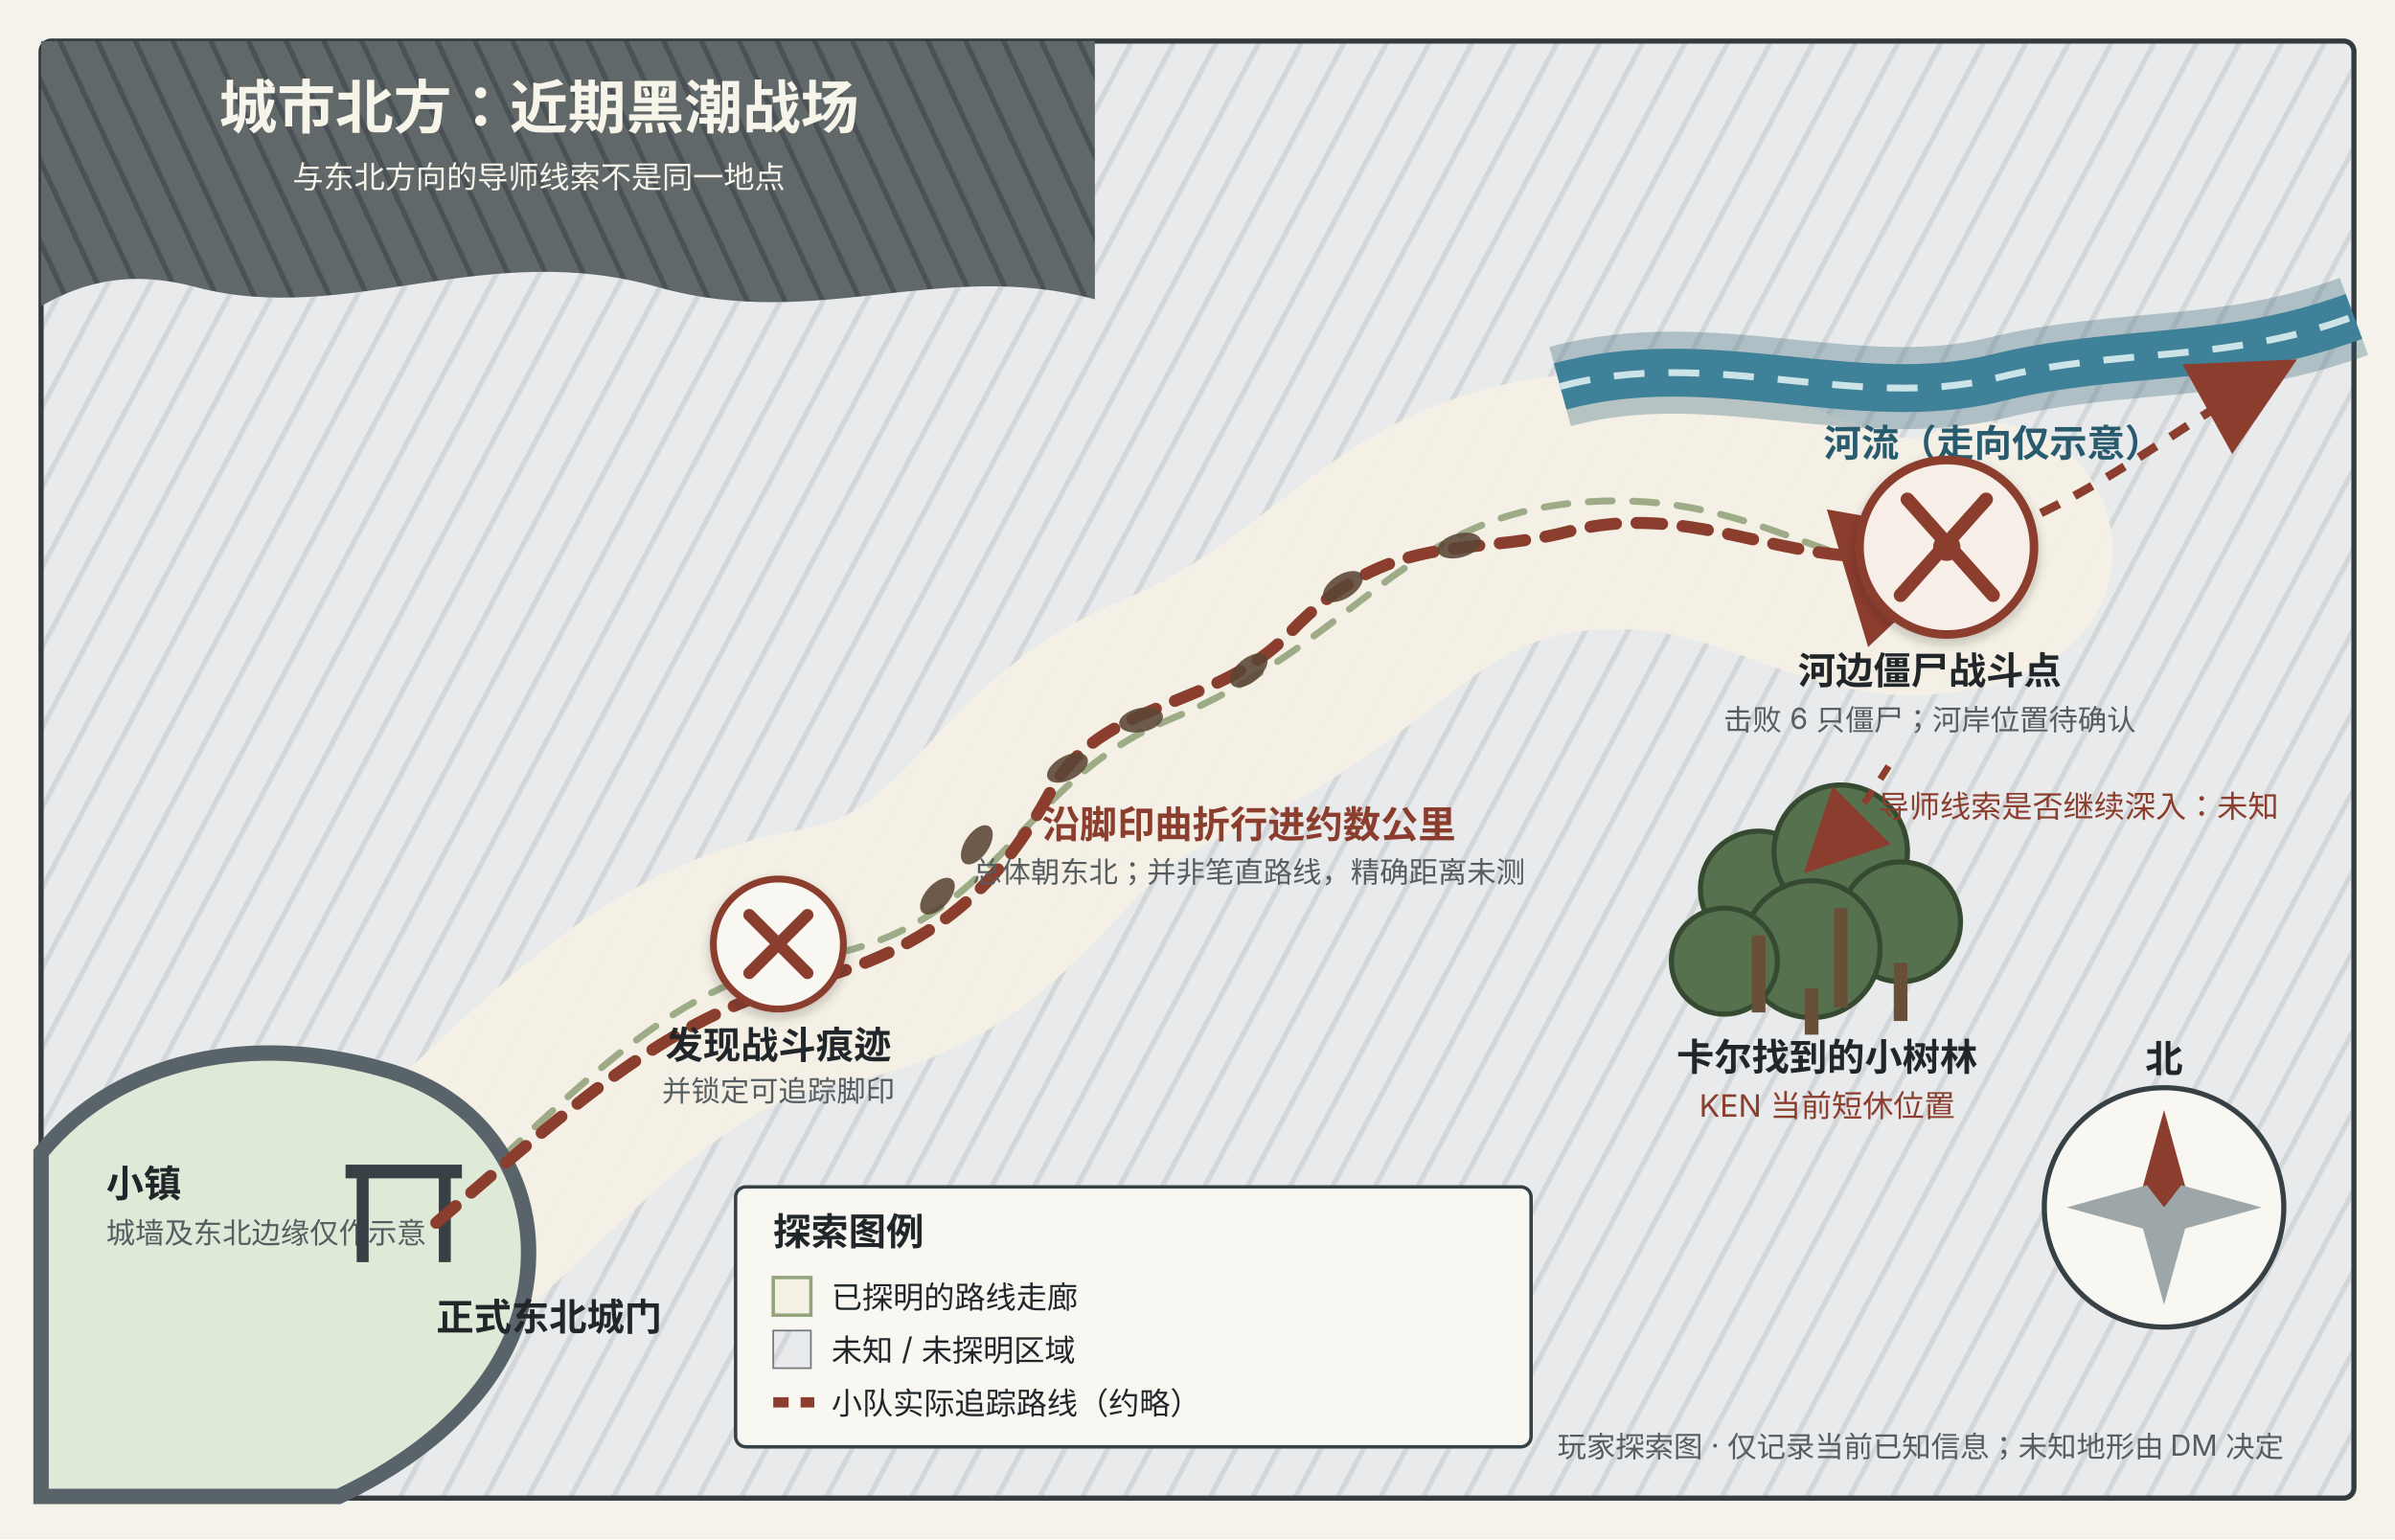
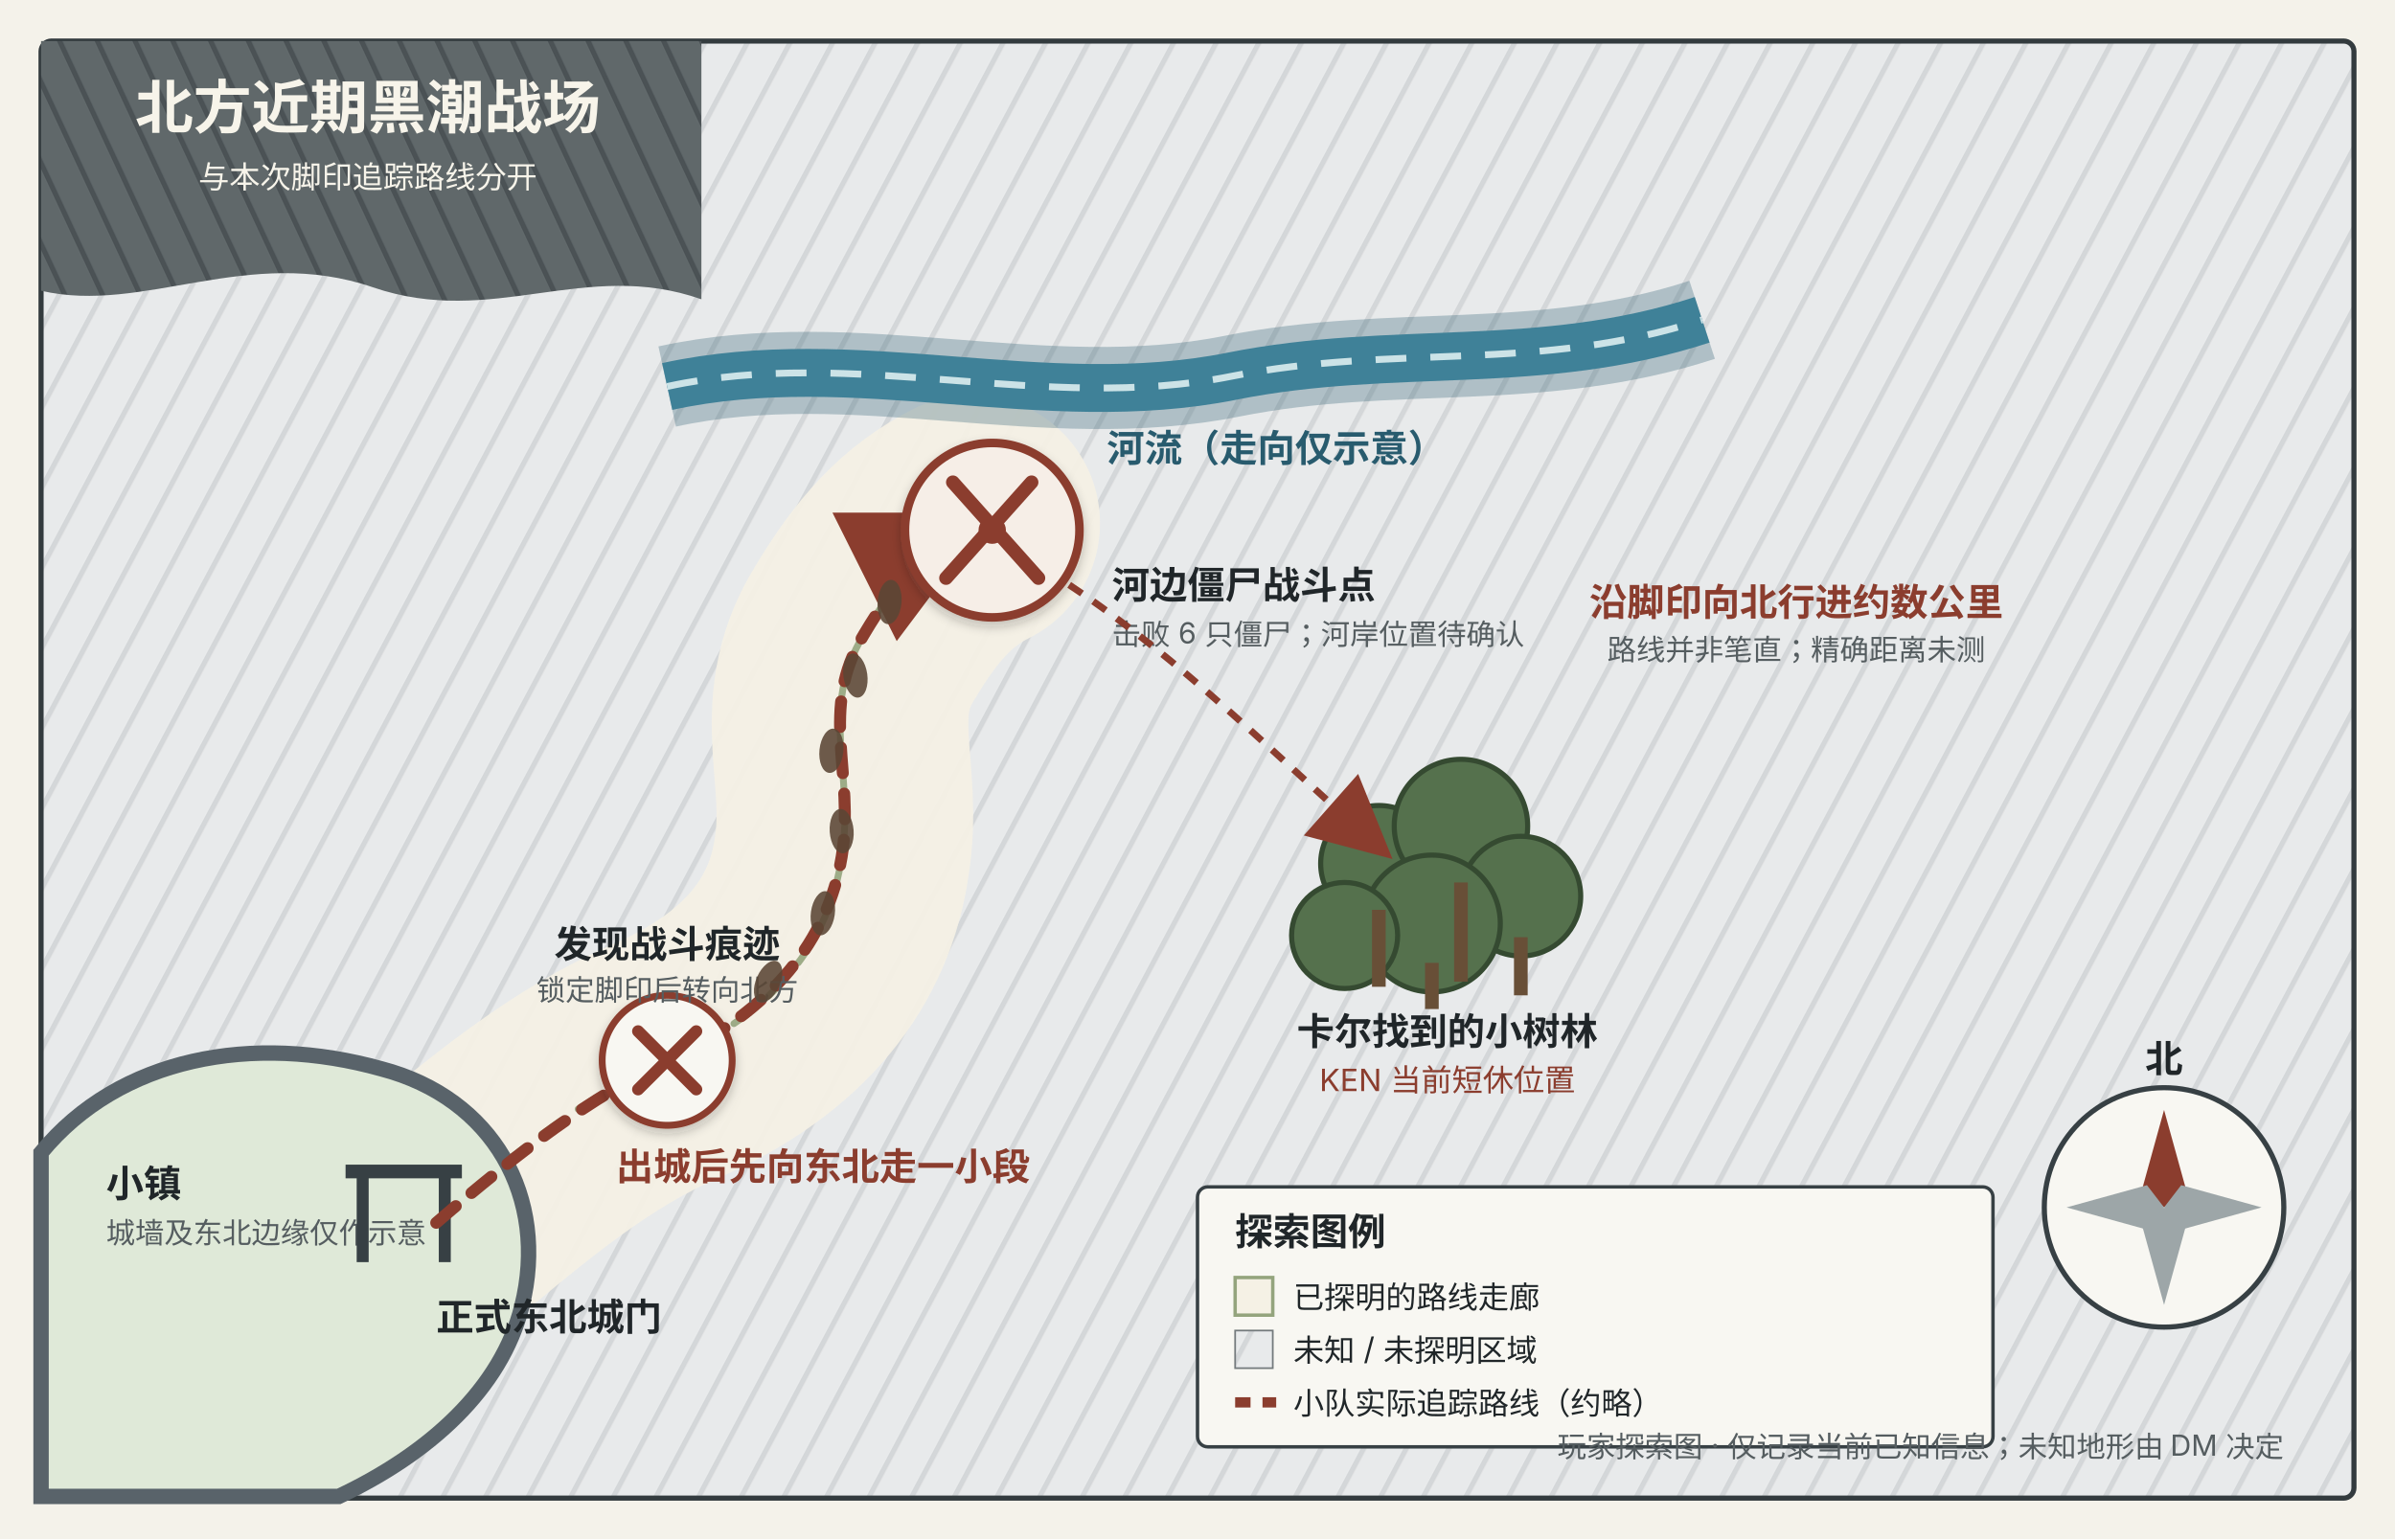
<svg xmlns="http://www.w3.org/2000/svg" width="1400" height="900" viewBox="0 0 1400 900" role="img" aria-labelledby="title desc">
  <defs>
    <pattern id="fog" width="22" height="22" patternUnits="userSpaceOnUse" patternTransform="rotate(28)">
      <rect width="22" height="22" fill="#e8eaeb" />
      <line x1="0" y1="0" x2="0" y2="22" stroke="#aeb3b5" stroke-width="6" opacity="0.34" />
    </pattern>
    <pattern id="warFog" width="20" height="20" patternUnits="userSpaceOnUse" patternTransform="rotate(-25)">
      <rect width="20" height="20" fill="#60686a" />
      <line x1="0" y1="0" x2="0" y2="20" stroke="#31383b" stroke-width="6" opacity="0.45" />
    </pattern>
    <marker id="arrow" markerWidth="12" markerHeight="12" refX="10" refY="6" orient="auto">
      <path d="M0,0 L12,6 L0,12 Z" fill="#8b3d2e" />
    </marker>
    <filter id="shadow" x="-30%" y="-30%" width="160%" height="160%">
      <feDropShadow dx="0" dy="3" stdDeviation="3" flood-color="#202629" flood-opacity="0.24" />
    </filter>
    <style>
      .label { font-family: Inter, "Noto Sans SC", "Microsoft YaHei", sans-serif; fill: #202629; letter-spacing: 0; }
      .small { font-size: 18px; }
      .medium { font-size: 22px; font-weight: 650; }
      .large { font-size: 34px; font-weight: 750; }
      .note { fill: #555d60; font-size: 17px; }
      .light { fill: #f7f4ea; }
      .accent { fill: #8b3d2e; }
      .water { fill: #285b6e; }
    </style>
  </defs>
  <rect width="1400" height="900" fill="#f4f2ea" />
  <rect x="24" y="24" width="1352" height="852" rx="6" fill="url(#fog)" stroke="#333b3e" stroke-width="3" />
-   <path d="M24 24 H640 V175 C550 151 477 194 385 168 C284 139 203 191 115 168 C78 158 50 164 24 179 Z" fill="url(#warFog)" />
-   <text x="315" y="75" text-anchor="middle" class="label large light" style="fill:#f7f4ea">城市北方：近期黑潮战场</text>
-   <text x="315" y="110" text-anchor="middle" class="label small light" style="fill:#f7f4ea">与东北方向的导师线索不是同一地点</text>
-   <path d="M236 729 C332 646 383 576 481 559 C585 540 594 458 683 421 C792 376 818 304 921 294 C1039 283 1082 357 1160 322" fill="none" stroke="#f5f1e5" stroke-width="150" stroke-linecap="round" stroke-linejoin="round" opacity="0.92" />
-   <path d="M236 729 C332 646 383 576 481 559 C585 540 594 458 683 421 C792 376 818 304 921 294 C1039 283 1082 357 1160 322" fill="none" stroke="#94a47d" stroke-width="4" stroke-dasharray="14 12" stroke-linecap="round" opacity="0.9" />
+   <path d="M24 24 H410 V175 C342 151 288 192 218 168 C145 143 84 184 24 170 Z" fill="url(#warFog)" />
+   <text x="215" y="75" text-anchor="middle" class="label large light" style="fill:#f7f4ea">北方近期黑潮战场</text>
+   <text x="215" y="110" text-anchor="middle" class="label small light" style="fill:#f7f4ea">与本次脚印追踪路线分开</text>
+   <path d="M236 729 C300 674 340 642 390 620 C454 592 485 550 492 501 C500 452 478 415 505 371 C524 339 542 319 568 306" fill="none" stroke="#f5f1e5" stroke-width="150" stroke-linecap="round" stroke-linejoin="round" opacity="0.92" />
+   <path d="M236 729 C300 674 340 642 390 620 C454 592 485 550 492 501 C500 452 478 415 505 371 C524 339 542 319 568 306" fill="none" stroke="#94a47d" stroke-width="4" stroke-dasharray="14 12" stroke-linecap="round" opacity="0.9" />
  <path d="M24 875 V674 C70 618 148 604 223 625 C288 642 321 700 305 764 C293 812 251 850 198 875 Z" fill="#dfe9d8" stroke="#59636a" stroke-width="9" />
  <text x="62" y="700" class="label medium">小镇</text>
  <text x="62" y="727" class="label note">城墙及东北边缘仅作示意</text>
  <g transform="translate(236 718)">
    <path d="M-24 20 V-33 H24 V20" fill="none" stroke="#374044" stroke-width="7" />
    <path d="M-34 -33 H34" stroke="#374044" stroke-width="8" />
  </g>
  <text x="255" y="778" class="label medium">正式东北城门</text>
-   <path d="M255 715 C331 650 389 595 468 575 C548 555 585 516 614 463 C644 408 710 416 754 370 C812 309 858 326 916 311 C1000 289 1057 345 1147 318" fill="none" stroke="#8b3d2e" stroke-width="7" stroke-dasharray="15 12" stroke-linecap="round" stroke-linejoin="round" marker-end="url(#arrow)" />
-   <g transform="translate(455 552)" filter="url(#shadow)">
+   <path d="M255 715 C305 672 345 642 390 620 C452 591 484 549 492 501 C500 452 478 415 505 371 C524 339 542 319 568 306" fill="none" stroke="#8b3d2e" stroke-width="7" stroke-dasharray="15 12" stroke-linecap="round" stroke-linejoin="round" marker-end="url(#arrow)" />
+   <g transform="translate(390 620)" filter="url(#shadow)">
    <circle r="38" fill="#f8f7f2" stroke="#8b3d2e" stroke-width="4" />
    <path d="M-17 -17 L17 17 M17 -17 L-17 17" stroke="#8b3d2e" stroke-width="7" stroke-linecap="round" />
  </g>
-   <text x="455" y="619" text-anchor="middle" class="label medium">发现战斗痕迹</text>
-   <text x="455" y="644" text-anchor="middle" class="label note">并锁定可追踪脚印</text>
+   <text x="390" y="560" text-anchor="middle" class="label medium">发现战斗痕迹</text>
+   <text x="390" y="585" text-anchor="middle" class="label note">锁定脚印后转向北方</text>
  <g fill="#5b4635" opacity="0.88">
-     <ellipse cx="548" cy="524" rx="7" ry="13" transform="rotate(42 548 524)" />
-     <ellipse cx="571" cy="494" rx="7" ry="13" transform="rotate(34 571 494)" />
-     <ellipse cx="624" cy="449" rx="7" ry="13" transform="rotate(62 624 449)" />
-     <ellipse cx="667" cy="421" rx="7" ry="13" transform="rotate(78 667 421)" />
-     <ellipse cx="730" cy="392" rx="7" ry="13" transform="rotate(50 730 392)" />
-     <ellipse cx="785" cy="343" rx="7" ry="13" transform="rotate(58 785 343)" />
-     <ellipse cx="853" cy="319" rx="7" ry="13" transform="rotate(75 853 319)" />
+     <ellipse cx="449" cy="574" rx="7" ry="13" transform="rotate(24 449 574)" />
+     <ellipse cx="481" cy="534" rx="7" ry="13" transform="rotate(8 481 534)" />
+     <ellipse cx="492" cy="486" rx="7" ry="13" transform="rotate(-4 492 486)" />
+     <ellipse cx="486" cy="439" rx="7" ry="13" transform="rotate(6 486 439)" />
+     <ellipse cx="500" cy="395" rx="7" ry="13" transform="rotate(-8 500 395)" />
+     <ellipse cx="520" cy="352" rx="7" ry="13" transform="rotate(5 520 352)" />
  </g>
-   <text x="730" y="490" text-anchor="middle" class="label medium accent" style="fill:#8b3d2e">沿脚印曲折行进约数公里</text>
-   <text x="730" y="516" text-anchor="middle" class="label note">总体朝东北；并非笔直路线，精确距离未测</text>
-   <path d="M912 226 C1000 202 1085 241 1167 221 C1240 203 1300 213 1376 185" fill="none" stroke="#285b6e" stroke-width="48" opacity="0.30" />
-   <path d="M912 226 C1000 202 1085 241 1167 221 C1240 203 1300 213 1376 185" fill="none" stroke="#3f8198" stroke-width="28" />
-   <path d="M912 226 C1000 202 1085 241 1167 221 C1240 203 1300 213 1376 185" fill="none" stroke="#cce3e7" stroke-width="4" stroke-dasharray="18 14" />
-   <text x="1165" y="267" text-anchor="middle" class="label medium water" style="fill:#285b6e">河流（走向仅示意）</text>
-   <g transform="translate(1138 320)" filter="url(#shadow)">
+   <text x="1050" y="360" text-anchor="middle" class="label medium accent" style="fill:#8b3d2e">沿脚印向北行进约数公里</text>
+   <text x="1050" y="386" text-anchor="middle" class="label note">路线并非笔直；精确距离未测</text>
+   <text x="360" y="690" class="label medium accent" style="fill:#8b3d2e">出城后先向东北走一小段</text>
+   <path d="M390 226 C500 202 610 242 720 220 C815 201 900 218 995 187" fill="none" stroke="#285b6e" stroke-width="48" opacity="0.30" />
+   <path d="M390 226 C500 202 610 242 720 220 C815 201 900 218 995 187" fill="none" stroke="#3f8198" stroke-width="28" />
+   <path d="M390 226 C500 202 610 242 720 220 C815 201 900 218 995 187" fill="none" stroke="#cce3e7" stroke-width="4" stroke-dasharray="18 14" />
+   <text x="746" y="270" text-anchor="middle" class="label medium water" style="fill:#285b6e">河流（走向仅示意）</text>
+   <g transform="translate(580 310)" filter="url(#shadow)">
    <circle r="51" fill="#f6eee7" stroke="#8b3d2e" stroke-width="5" />
    <path d="M-27 28 L23 -28 M-23 -28 L27 28" stroke="#8b3d2e" stroke-width="8" stroke-linecap="round" />
    <circle cx="0" cy="0" r="8" fill="#8b3d2e" />
  </g>
-   <text x="1128" y="400" text-anchor="middle" class="label medium">河边僵尸战斗点</text>
-   <text x="1128" y="427" text-anchor="middle" class="label note">击败 6 只僵尸；河岸位置待确认</text>
-   <g transform="translate(1028 520)">
+   <text x="650" y="350" class="label medium">河边僵尸战斗点</text>
+   <text x="650" y="377" class="label note">击败 6 只僵尸；河岸位置待确认</text>
+   <g transform="translate(806 505)">
    <g fill="#55714d" stroke="#354a31" stroke-width="3">
      <circle cx="0" cy="0" r="34" />
      <circle cx="48" cy="-22" r="39" />
      <circle cx="83" cy="19" r="35" />
      <circle cx="31" cy="35" r="40" />
      <circle cx="-20" cy="42" r="31" />
    </g>
    <g stroke="#684f37" stroke-width="8">
      <path d="M0 27 V72" />
      <path d="M48 11 V69" />
      <path d="M83 43 V77" />
      <path d="M31 58 V85" />
    </g>
  </g>
-   <text x="1068" y="626" text-anchor="middle" class="label medium">卡尔找到的小树林</text>
-   <text x="1068" y="653" text-anchor="middle" class="label small accent" style="fill:#8b3d2e">KEN 当前短休位置</text>
-   <path d="M1104 448 C1087 475 1074 491 1060 505" fill="none" stroke="#8b3d2e" stroke-width="4" stroke-dasharray="9 8" marker-end="url(#arrow)" />
-   <path d="M1193 300 C1245 275 1280 245 1334 215" fill="none" stroke="#8b3d2e" stroke-width="5" stroke-dasharray="12 10" marker-end="url(#arrow)" />
-   <text x="1215" y="478" text-anchor="middle" class="label small accent" style="fill:#8b3d2e">导师线索是否继续深入：未知</text>
+   <text x="846" y="611" text-anchor="middle" class="label medium">卡尔找到的小树林</text>
+   <text x="846" y="638" text-anchor="middle" class="label small accent" style="fill:#8b3d2e">KEN 当前短休位置</text>
+   <path d="M625 342 C690 385 748 444 808 497" fill="none" stroke="#8b3d2e" stroke-width="4" stroke-dasharray="9 8" marker-end="url(#arrow)" />
  <g transform="translate(1265 706)">
    <circle cx="0" cy="0" r="70" fill="#f8f7f2" stroke="#374044" stroke-width="3" />
    <path d="M0 -57 L13 -10 L0 0 L-13 -10 Z" fill="#8b3d2e" />
    <path d="M0 57 L13 10 L0 0 L-13 10 Z" fill="#9da6a8" />
    <path d="M-57 0 L-10 -13 L0 0 L-10 13 Z M57 0 L10 -13 L0 0 L10 13 Z" fill="#9da6a8" />
    <text x="0" y="-79" text-anchor="middle" class="label medium">北</text>
  </g>
-   <g transform="translate(430 694)">
+   <g transform="translate(700 694)">
    <rect width="465" height="152" rx="6" fill="#f8f7f2" stroke="#374044" stroke-width="2" />
    <text x="22" y="34" class="label medium">探索图例</text>
    <rect x="22" y="53" width="22" height="22" fill="#f5f1e5" stroke="#94a47d" stroke-width="2" />
    <text x="56" y="71" class="label small">已探明的路线走廊</text>
    <rect x="22" y="84" width="22" height="22" fill="url(#fog)" stroke="#747a7d" />
    <text x="56" y="102" class="label small">未知 / 未探明区域</text>
    <line x1="22" y1="126" x2="46" y2="126" stroke="#8b3d2e" stroke-width="6" stroke-dasharray="9 7" />
    <text x="56" y="133" class="label small">小队实际追踪路线（约略）</text>
  </g>
  <text x="1335" y="852" text-anchor="end" class="label note">玩家探索图 · 仅记录当前已知信息；未知地形由 DM 决定</text>
</svg>
